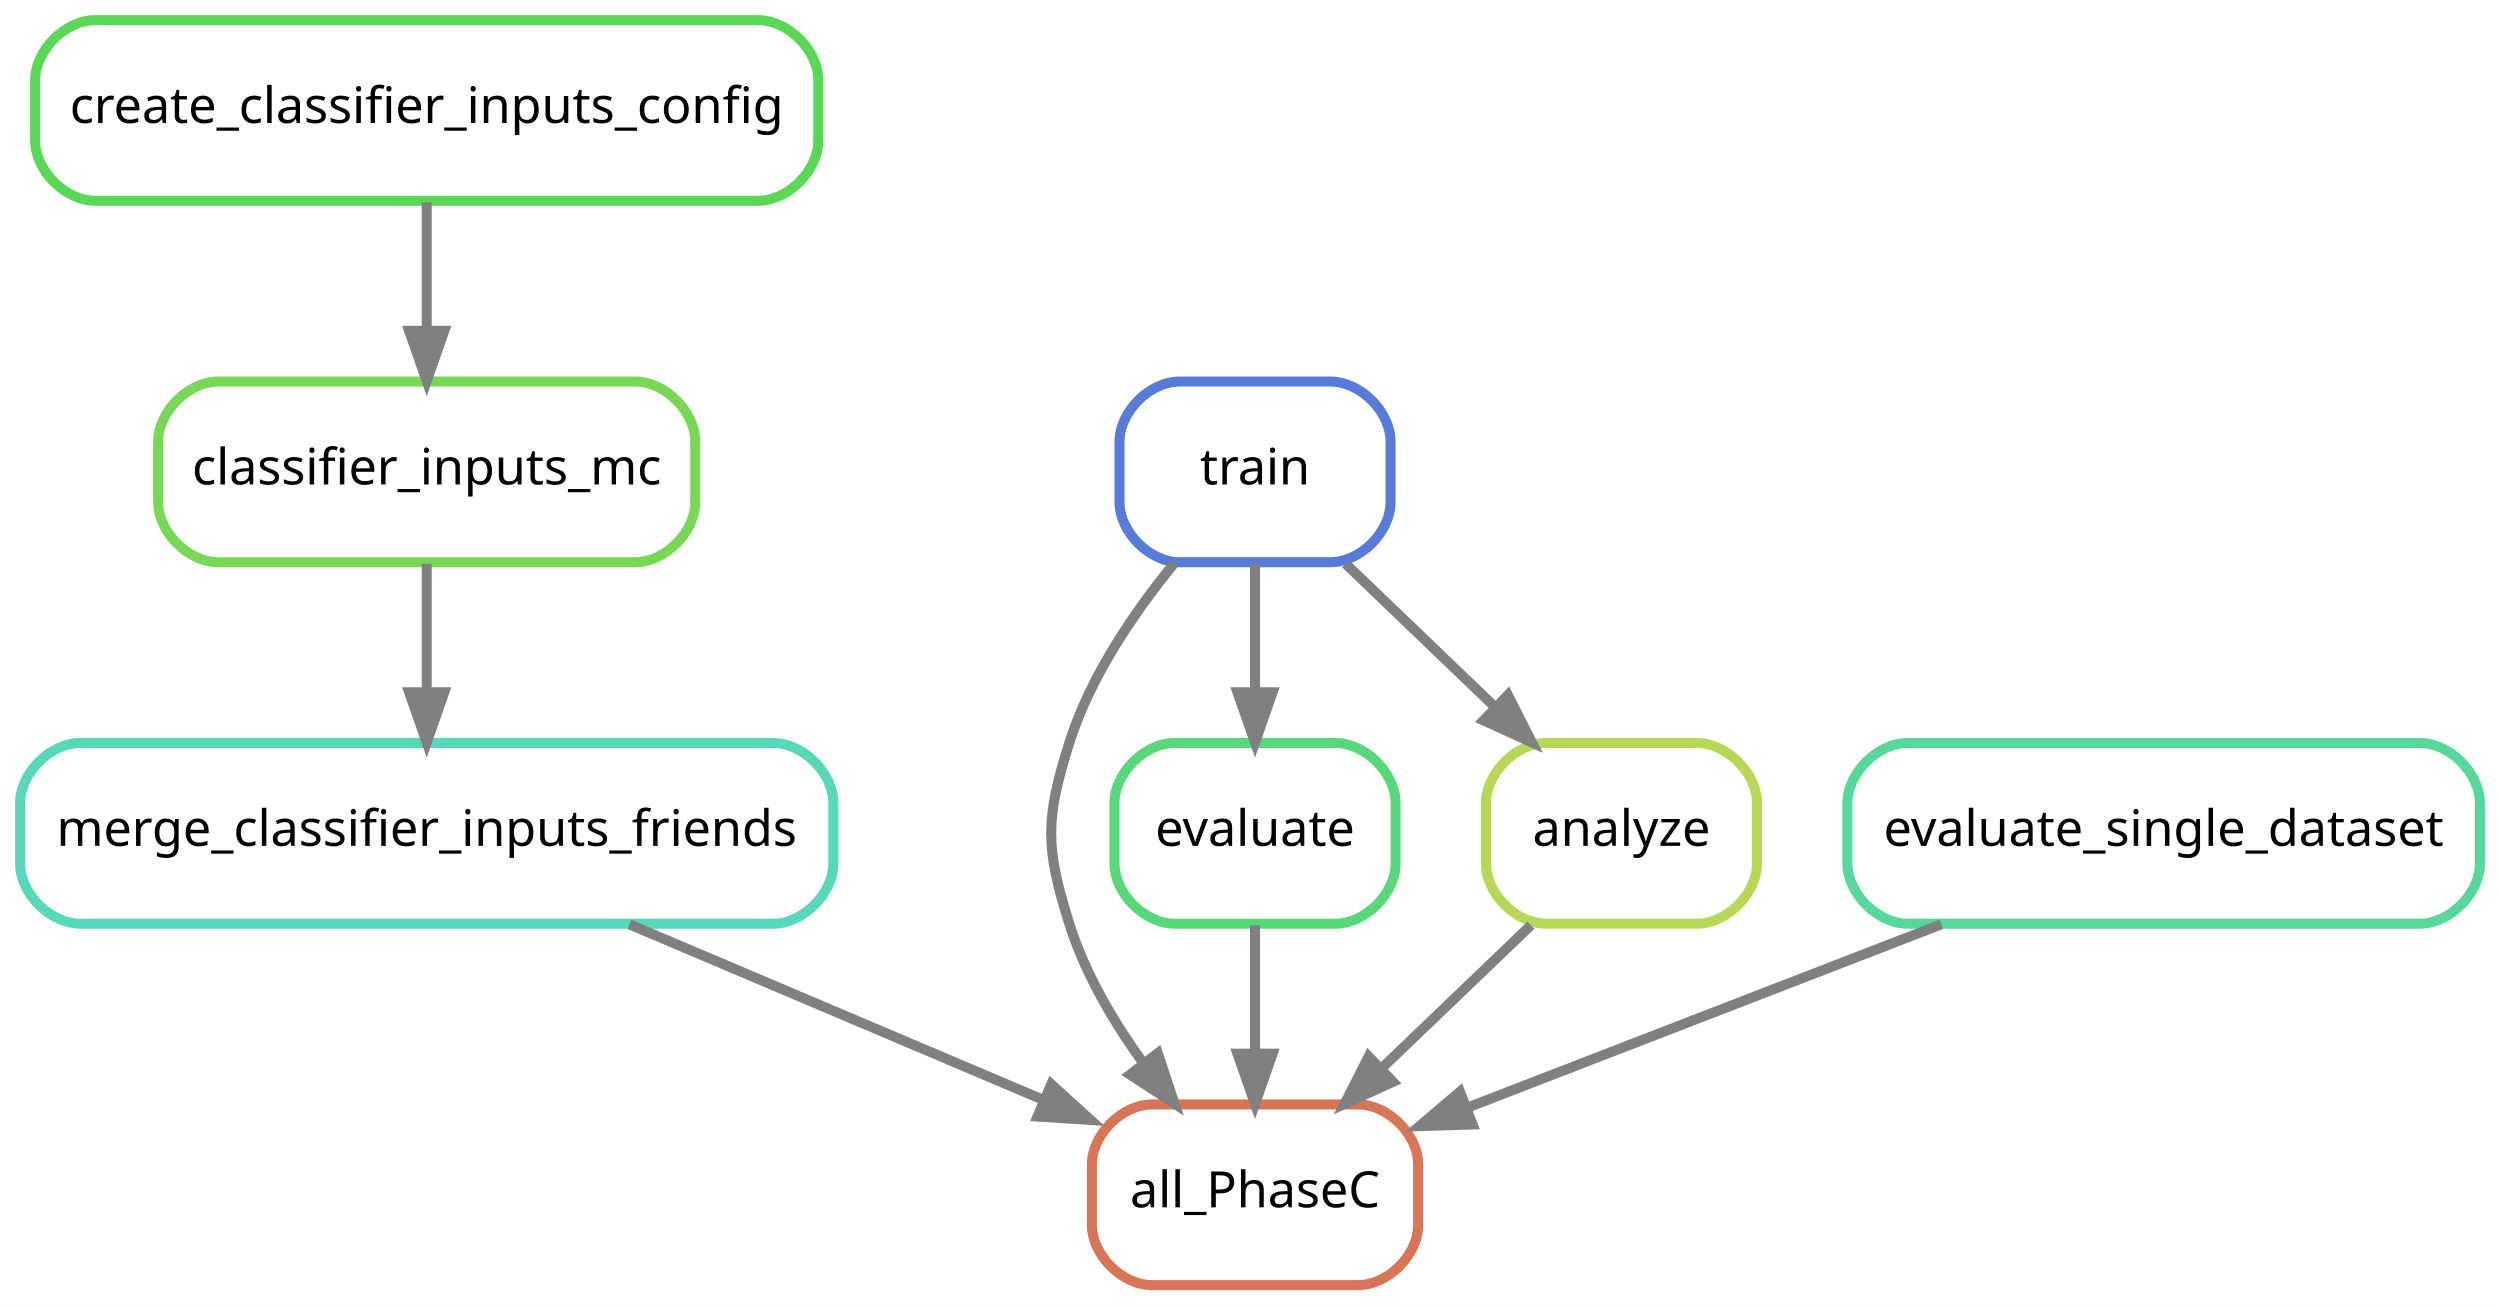
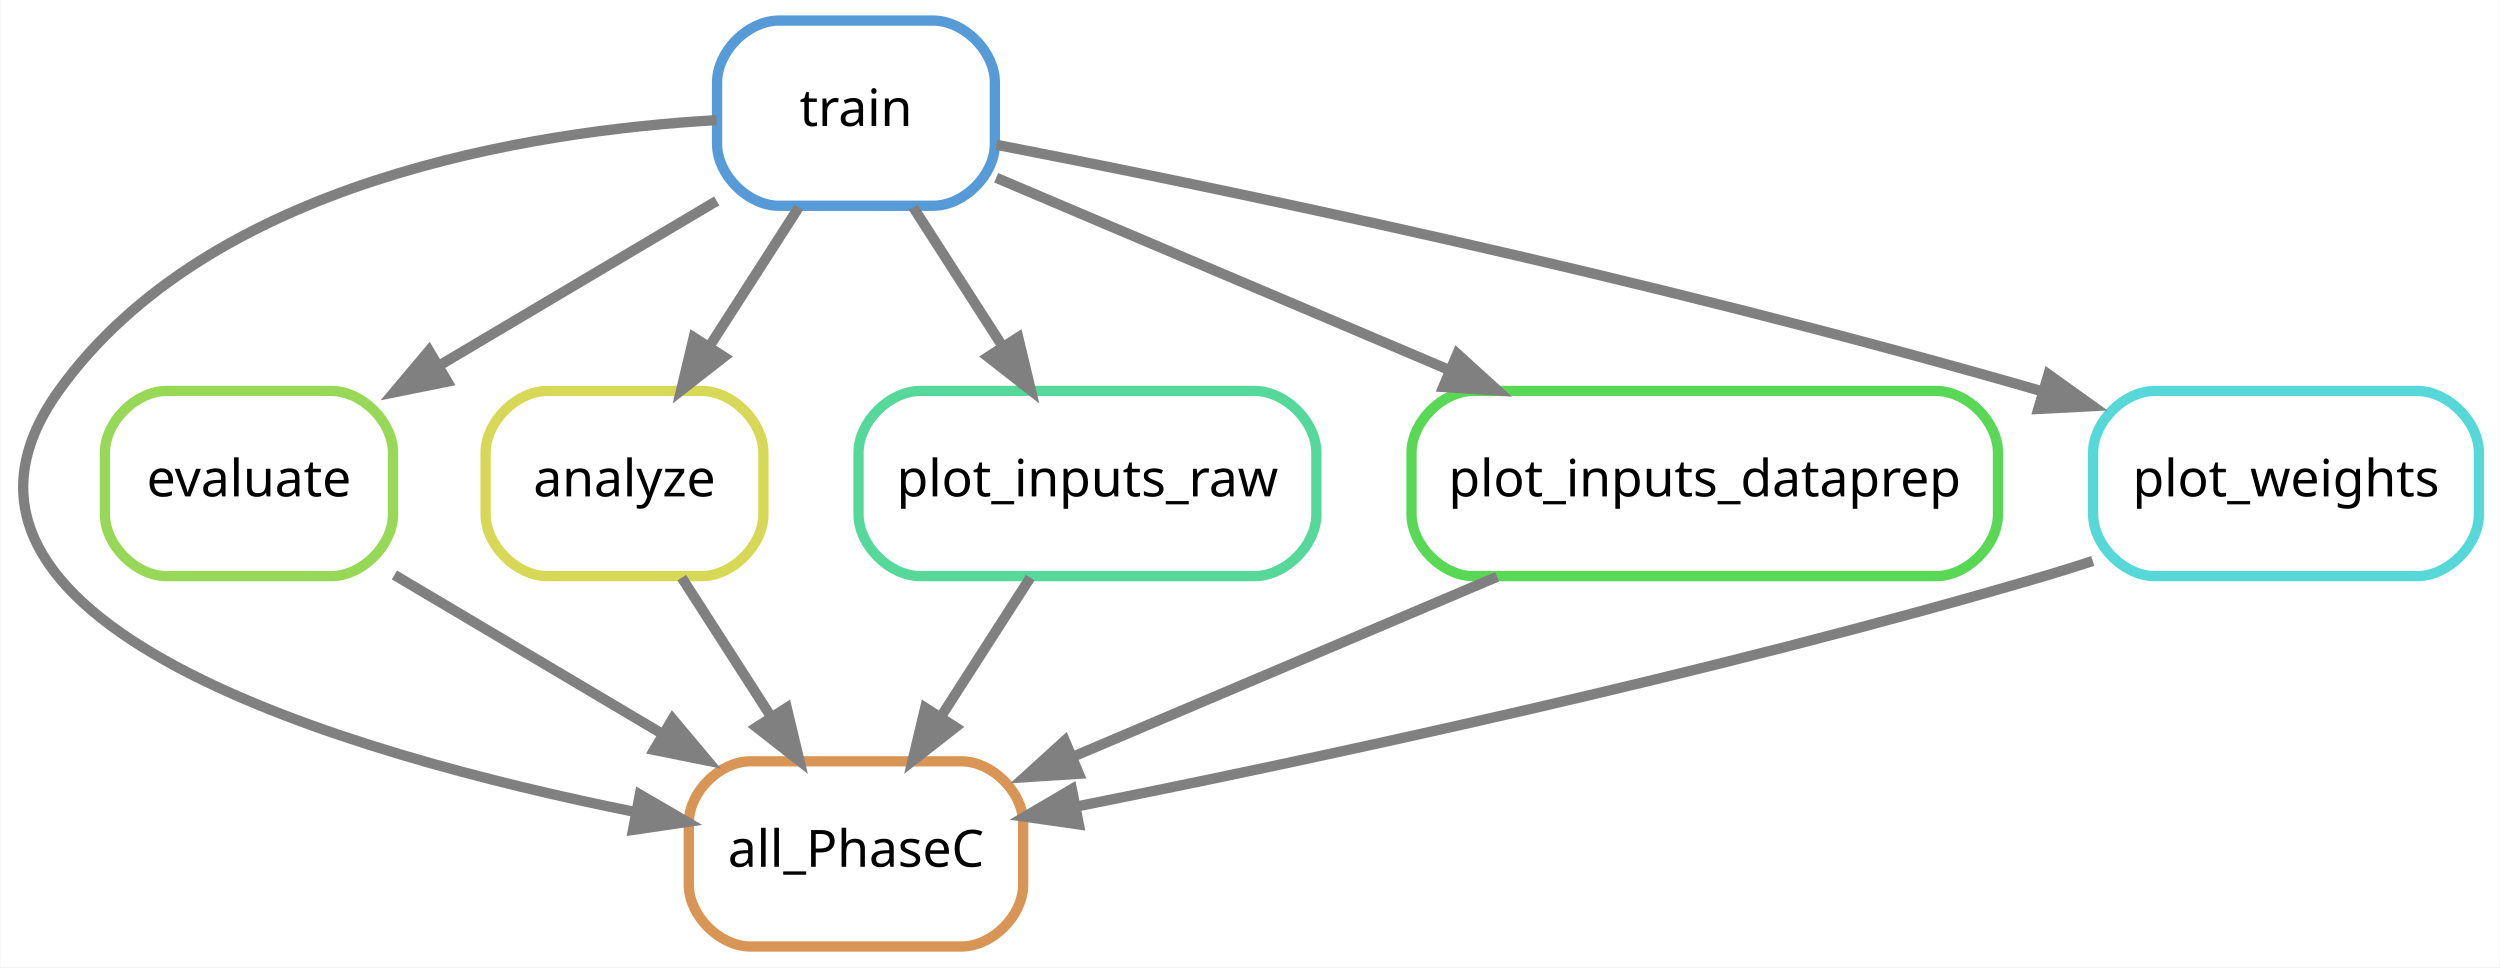
- <svg xmlns="http://www.w3.org/2000/svg" width="498pt" height="260pt" viewBox="0.00 0.00 498.00 260.00">
-   <g id="graph0" class="graph" transform="scale(1 1) rotate(0) translate(4 256)">
-     <polygon fill="white" stroke="transparent" points="-4,4 -4,-256 494,-256 494,4 -4,4" />
+ <svg xmlns="http://www.w3.org/2000/svg" width="486pt" height="188pt" viewBox="0.00 0.00 485.80 188.00">
+   <g id="graph0" class="graph" transform="scale(1 1) rotate(0) translate(4 184)">
+     <polygon fill="white" stroke="transparent" points="-4,4 -4,-184 481.8,-184 481.8,4 -4,4" />
    <g id="node1" class="node">
-       <path fill="none" stroke="#d87556" stroke-width="2" d="M266.5,-36C266.5,-36 225.5,-36 225.5,-36 219.5,-36 213.5,-30 213.5,-24 213.5,-24 213.5,-12 213.5,-12 213.5,-6 219.5,0 225.5,0 225.5,0 266.5,0 266.5,0 272.5,0 278.5,-6 278.5,-12 278.5,-12 278.5,-24 278.5,-24 278.5,-30 272.5,-36 266.5,-36" />
-       <text text-anchor="middle" x="246" y="-15.5" font-family="sans" font-size="10.00">all_PhaseC</text>
+       <path fill="none" stroke="#d89556" stroke-width="2" d="M182.8,-36C182.8,-36 141.8,-36 141.8,-36 135.8,-36 129.8,-30 129.8,-24 129.8,-24 129.8,-12 129.8,-12 129.8,-6 135.8,0 141.8,0 141.8,0 182.8,0 182.8,0 188.8,0 194.8,-6 194.8,-12 194.8,-12 194.8,-24 194.8,-24 194.8,-30 188.8,-36 182.8,-36" />
+       <text text-anchor="middle" x="162.3" y="-15.5" font-family="sans" font-size="10.00">all_PhaseC</text>
    </g>
    <g id="node2" class="node">
-       <path fill="none" stroke="#56d8b9" stroke-width="2" d="M150,-108C150,-108 12,-108 12,-108 6,-108 0,-102 0,-96 0,-96 0,-84 0,-84 0,-78 6,-72 12,-72 12,-72 150,-72 150,-72 156,-72 162,-78 162,-84 162,-84 162,-96 162,-96 162,-102 156,-108 150,-108" />
-       <text text-anchor="middle" x="81" y="-87.5" font-family="sans" font-size="10.00">merge_classifier_inputs_friends</text>
+       <path fill="none" stroke="#569ad8" stroke-width="2" d="M177.3,-180C177.3,-180 147.3,-180 147.3,-180 141.3,-180 135.3,-174 135.3,-168 135.3,-168 135.3,-156 135.3,-156 135.3,-150 141.3,-144 147.3,-144 147.3,-144 177.3,-144 177.3,-144 183.3,-144 189.3,-150 189.3,-156 189.3,-156 189.3,-168 189.3,-168 189.3,-174 183.3,-180 177.3,-180" />
+       <text text-anchor="middle" x="162.3" y="-159.5" font-family="sans" font-size="10.00">train</text>
+     </g>
+     <g id="edge4" class="edge">
+       <path fill="none" stroke="grey" stroke-width="2" d="M135.19,-160.65C99.11,-158.55 36.5,-148.83 7.3,-108 -24.89,-62.97 63.06,-37.48 119.33,-26.16" />
+       <polygon fill="grey" stroke="grey" stroke-width="2" points="120.28,-29.54 129.44,-24.21 118.96,-22.67 120.28,-29.54" />
+     </g>
+     <g id="node3" class="node">
+       <path fill="none" stroke="#97d856" stroke-width="2" d="M60.3,-108C60.3,-108 28.3,-108 28.3,-108 22.3,-108 16.3,-102 16.3,-96 16.3,-96 16.3,-84 16.3,-84 16.3,-78 22.3,-72 28.3,-72 28.3,-72 60.3,-72 60.3,-72 66.3,-72 72.3,-78 72.3,-84 72.3,-84 72.3,-96 72.3,-96 72.3,-102 66.3,-108 60.3,-108" />
+       <text text-anchor="middle" x="44.3" y="-87.5" font-family="sans" font-size="10.00">evaluate</text>
+     </g>
+     <g id="edge7" class="edge">
+       <path fill="none" stroke="grey" stroke-width="2" d="M135.23,-144.94C119.24,-135.45 98.77,-123.31 81.3,-112.95" />
+       <polygon fill="grey" stroke="grey" stroke-width="2" points="82.87,-109.81 72.48,-107.72 79.3,-115.83 82.87,-109.81" />
+     </g>
+     <g id="node4" class="node">
+       <path fill="none" stroke="#d6d856" stroke-width="2" d="M132.3,-108C132.3,-108 102.3,-108 102.3,-108 96.3,-108 90.3,-102 90.3,-96 90.3,-96 90.3,-84 90.3,-84 90.3,-78 96.3,-72 102.3,-72 102.3,-72 132.3,-72 132.3,-72 138.3,-72 144.3,-78 144.3,-84 144.3,-84 144.3,-96 144.3,-96 144.3,-102 138.3,-108 132.3,-108" />
+       <text text-anchor="middle" x="117.3" y="-87.5" font-family="sans" font-size="10.00">analyze</text>
+     </g>
+     <g id="edge8" class="edge">
+       <path fill="none" stroke="grey" stroke-width="2" d="M151.18,-143.7C145.95,-135.56 139.6,-125.69 133.83,-116.7" />
+       <polygon fill="grey" stroke="grey" stroke-width="2" points="136.65,-114.62 128.3,-108.1 130.76,-118.41 136.65,-114.62" />
+     </g>
+     <g id="node5" class="node">
+       <path fill="none" stroke="#56d89a" stroke-width="2" d="M239.8,-108C239.8,-108 174.8,-108 174.8,-108 168.8,-108 162.8,-102 162.8,-96 162.8,-96 162.8,-84 162.8,-84 162.8,-78 168.8,-72 174.8,-72 174.8,-72 239.8,-72 239.8,-72 245.8,-72 251.8,-78 251.8,-84 251.8,-84 251.8,-96 251.8,-96 251.8,-102 245.8,-108 239.8,-108" />
+       <text text-anchor="middle" x="207.3" y="-87.5" font-family="sans" font-size="10.00">plot_inputs_raw</text>
+     </g>
+     <g id="edge9" class="edge">
+       <path fill="none" stroke="grey" stroke-width="2" d="M173.43,-143.7C178.66,-135.56 185,-125.69 190.78,-116.7" />
+       <polygon fill="grey" stroke="grey" stroke-width="2" points="193.84,-118.41 196.31,-108.1 187.96,-114.62 193.84,-118.41" />
+     </g>
+     <g id="node6" class="node">
+       <path fill="none" stroke="#59d856" stroke-width="2" d="M372.3,-108C372.3,-108 282.3,-108 282.3,-108 276.3,-108 270.3,-102 270.3,-96 270.3,-96 270.3,-84 270.3,-84 270.3,-78 276.3,-72 282.3,-72 282.3,-72 372.3,-72 372.3,-72 378.3,-72 384.3,-78 384.3,-84 384.3,-84 384.3,-96 384.3,-96 384.3,-102 378.3,-108 372.3,-108" />
+       <text text-anchor="middle" x="327.3" y="-87.5" font-family="sans" font-size="10.00">plot_inputs_dataprep</text>
+     </g>
+     <g id="edge10" class="edge">
+       <path fill="none" stroke="grey" stroke-width="2" d="M189.55,-149.44C213.4,-139.32 248.65,-124.37 277.52,-112.12" />
+       <polygon fill="grey" stroke="grey" stroke-width="2" points="279.2,-115.21 287.04,-108.08 276.47,-108.77 279.2,-115.21" />
+     </g>
+     <g id="node7" class="node">
+       <path fill="none" stroke="#56d8d8" stroke-width="2" d="M465.8,-108C465.8,-108 414.8,-108 414.8,-108 408.8,-108 402.8,-102 402.8,-96 402.8,-96 402.8,-84 402.8,-84 402.8,-78 408.8,-72 414.8,-72 414.8,-72 465.8,-72 465.8,-72 471.8,-72 477.8,-78 477.8,-84 477.8,-84 477.8,-96 477.8,-96 477.8,-102 471.8,-108 465.8,-108" />
+       <text text-anchor="middle" x="440.3" y="-87.5" font-family="sans" font-size="10.00">plot_weights</text>
+     </g>
+     <g id="edge11" class="edge">
+       <path fill="none" stroke="grey" stroke-width="2" d="M189.61,-155.85C231.42,-147.74 313.9,-130.77 393.09,-107.87" />
+       <polygon fill="grey" stroke="grey" stroke-width="2" points="394.11,-111.22 402.73,-105.05 392.15,-104.5 394.11,-111.22" />
+     </g>
+     <g id="edge2" class="edge">
+       <path fill="none" stroke="grey" stroke-width="2" d="M72.57,-72.23C88.1,-63.02 107.58,-51.47 124.41,-41.48" />
+       <polygon fill="grey" stroke="grey" stroke-width="2" points="126.64,-44.23 133.45,-36.12 123.06,-38.21 126.64,-44.23" />
+     </g>
+     <g id="edge5" class="edge">
+       <path fill="none" stroke="grey" stroke-width="2" d="M128.43,-71.7C133.66,-63.56 140,-53.69 145.78,-44.7" />
+       <polygon fill="grey" stroke="grey" stroke-width="2" points="148.84,-46.41 151.31,-36.1 142.96,-42.62 148.84,-46.41" />
    </g>
    <g id="edge3" class="edge">
-       <path fill="none" stroke="grey" stroke-width="2" d="M121.36,-71.88C146.4,-61.25 178.53,-47.63 203.89,-36.87" />
-       <polygon fill="grey" stroke="grey" stroke-width="2" points="205.41,-40.02 213.25,-32.9 202.67,-33.58 205.41,-40.02" />
-     </g>
-     <g id="node3" class="node">
-       <path fill="none" stroke="#78d856" stroke-width="2" d="M122.5,-180C122.5,-180 39.5,-180 39.5,-180 33.5,-180 27.5,-174 27.5,-168 27.5,-168 27.5,-156 27.5,-156 27.5,-150 33.5,-144 39.5,-144 39.5,-144 122.5,-144 122.5,-144 128.5,-144 134.5,-150 134.5,-156 134.5,-156 134.5,-168 134.5,-168 134.5,-174 128.5,-180 122.5,-180" />
-       <text text-anchor="middle" x="81" y="-159.5" font-family="sans" font-size="10.00">classifier_inputs_mc</text>
+       <path fill="none" stroke="grey" stroke-width="2" d="M196.18,-71.7C190.95,-63.56 184.6,-53.69 178.83,-44.7" />
+       <polygon fill="grey" stroke="grey" stroke-width="2" points="181.65,-42.62 173.3,-36.1 175.76,-46.41 181.65,-42.62" />
    </g>
    <g id="edge6" class="edge">
-       <path fill="none" stroke="grey" stroke-width="2" d="M81,-143.7C81,-135.98 81,-126.71 81,-118.11" />
-       <polygon fill="grey" stroke="grey" stroke-width="2" points="84.5,-118.1 81,-108.1 77.5,-118.1 84.5,-118.1" />
-     </g>
-     <g id="node4" class="node">
-       <path fill="none" stroke="#59d856" stroke-width="2" d="M147,-252C147,-252 15,-252 15,-252 9,-252 3,-246 3,-240 3,-240 3,-228 3,-228 3,-222 9,-216 15,-216 15,-216 147,-216 147,-216 153,-216 159,-222 159,-228 159,-228 159,-240 159,-240 159,-246 153,-252 147,-252" />
-       <text text-anchor="middle" x="81" y="-231.5" font-family="sans" font-size="10.00">create_classifier_inputs_config</text>
-     </g>
-     <g id="edge7" class="edge">
-       <path fill="none" stroke="grey" stroke-width="2" d="M81,-215.7C81,-207.98 81,-198.71 81,-190.11" />
-       <polygon fill="grey" stroke="grey" stroke-width="2" points="84.5,-190.1 81,-180.1 77.5,-190.1 84.5,-190.1" />
-     </g>
-     <g id="node5" class="node">
-       <path fill="none" stroke="#567bd8" stroke-width="2" d="M261,-180C261,-180 231,-180 231,-180 225,-180 219,-174 219,-168 219,-168 219,-156 219,-156 219,-150 225,-144 231,-144 231,-144 261,-144 261,-144 267,-144 273,-150 273,-156 273,-156 273,-168 273,-168 273,-174 267,-180 261,-180" />
-       <text text-anchor="middle" x="246" y="-159.5" font-family="sans" font-size="10.00">train</text>
+       <path fill="none" stroke="grey" stroke-width="2" d="M286.94,-71.88C261.9,-61.25 229.78,-47.63 204.42,-36.87" />
+       <polygon fill="grey" stroke="grey" stroke-width="2" points="205.63,-33.58 195.06,-32.9 202.9,-40.02 205.63,-33.58" />
    </g>
    <g id="edge1" class="edge">
-       <path fill="none" stroke="grey" stroke-width="2" d="M229.96,-143.85C221.99,-134.12 213.17,-121.27 209,-108 204.2,-92.74 204.2,-87.26 209,-72 212.1,-62.15 217.75,-52.53 223.72,-44.25" />
-       <polygon fill="grey" stroke="grey" stroke-width="2" points="226.63,-46.21 229.96,-36.15 221.09,-41.94 226.63,-46.21" />
-     </g>
-     <g id="node6" class="node">
-       <path fill="none" stroke="#56d87b" stroke-width="2" d="M262,-108C262,-108 230,-108 230,-108 224,-108 218,-102 218,-96 218,-96 218,-84 218,-84 218,-78 224,-72 230,-72 230,-72 262,-72 262,-72 268,-72 274,-78 274,-84 274,-84 274,-96 274,-96 274,-102 268,-108 262,-108" />
-       <text text-anchor="middle" x="246" y="-87.5" font-family="sans" font-size="10.00">evaluate</text>
-     </g>
-     <g id="edge8" class="edge">
-       <path fill="none" stroke="grey" stroke-width="2" d="M246,-143.7C246,-135.98 246,-126.71 246,-118.11" />
-       <polygon fill="grey" stroke="grey" stroke-width="2" points="249.5,-118.1 246,-108.1 242.5,-118.1 249.5,-118.1" />
-     </g>
-     <g id="node7" class="node">
-       <path fill="none" stroke="#b6d856" stroke-width="2" d="M334,-108C334,-108 304,-108 304,-108 298,-108 292,-102 292,-96 292,-96 292,-84 292,-84 292,-78 298,-72 304,-72 304,-72 334,-72 334,-72 340,-72 346,-78 346,-84 346,-84 346,-96 346,-96 346,-102 340,-108 334,-108" />
-       <text text-anchor="middle" x="319" y="-87.5" font-family="sans" font-size="10.00">analyze</text>
-     </g>
-     <g id="edge9" class="edge">
-       <path fill="none" stroke="grey" stroke-width="2" d="M264.04,-143.7C273.06,-135.05 284.12,-124.45 293.94,-115.03" />
-       <polygon fill="grey" stroke="grey" stroke-width="2" points="296.37,-117.55 301.16,-108.1 291.52,-112.5 296.37,-117.55" />
-     </g>
-     <g id="edge4" class="edge">
-       <path fill="none" stroke="grey" stroke-width="2" d="M246,-71.7C246,-63.98 246,-54.71 246,-46.11" />
-       <polygon fill="grey" stroke="grey" stroke-width="2" points="249.5,-46.1 246,-36.1 242.5,-46.1 249.5,-46.1" />
-     </g>
-     <g id="edge2" class="edge">
-       <path fill="none" stroke="grey" stroke-width="2" d="M300.96,-71.7C291.94,-63.05 280.88,-52.45 271.06,-43.03" />
-       <polygon fill="grey" stroke="grey" stroke-width="2" points="273.48,-40.5 263.84,-36.1 268.63,-45.55 273.48,-40.5" />
-     </g>
-     <g id="node8" class="node">
-       <path fill="none" stroke="#56d89a" stroke-width="2" d="M478,-108C478,-108 376,-108 376,-108 370,-108 364,-102 364,-96 364,-96 364,-84 364,-84 364,-78 370,-72 376,-72 376,-72 478,-72 478,-72 484,-72 490,-78 490,-84 490,-84 490,-96 490,-96 490,-102 484,-108 478,-108" />
-       <text text-anchor="middle" x="427" y="-87.5" font-family="sans" font-size="10.00">evaluate_single_dataset</text>
-     </g>
-     <g id="edge5" class="edge">
-       <path fill="none" stroke="grey" stroke-width="2" d="M382.72,-71.88C353.98,-60.76 316.74,-46.36 288.38,-35.39" />
-       <polygon fill="grey" stroke="grey" stroke-width="2" points="289.34,-32.01 278.75,-31.67 286.82,-38.54 289.34,-32.01" />
+       <path fill="none" stroke="grey" stroke-width="2" d="M402.73,-74.95C399.56,-73.91 396.38,-72.91 393.3,-72 328.54,-52.93 251.89,-36.53 205.2,-27.22" />
+       <polygon fill="grey" stroke="grey" stroke-width="2" points="205.63,-23.73 195.14,-25.23 204.27,-30.6 205.63,-23.73" />
    </g>
  </g>
</svg>
